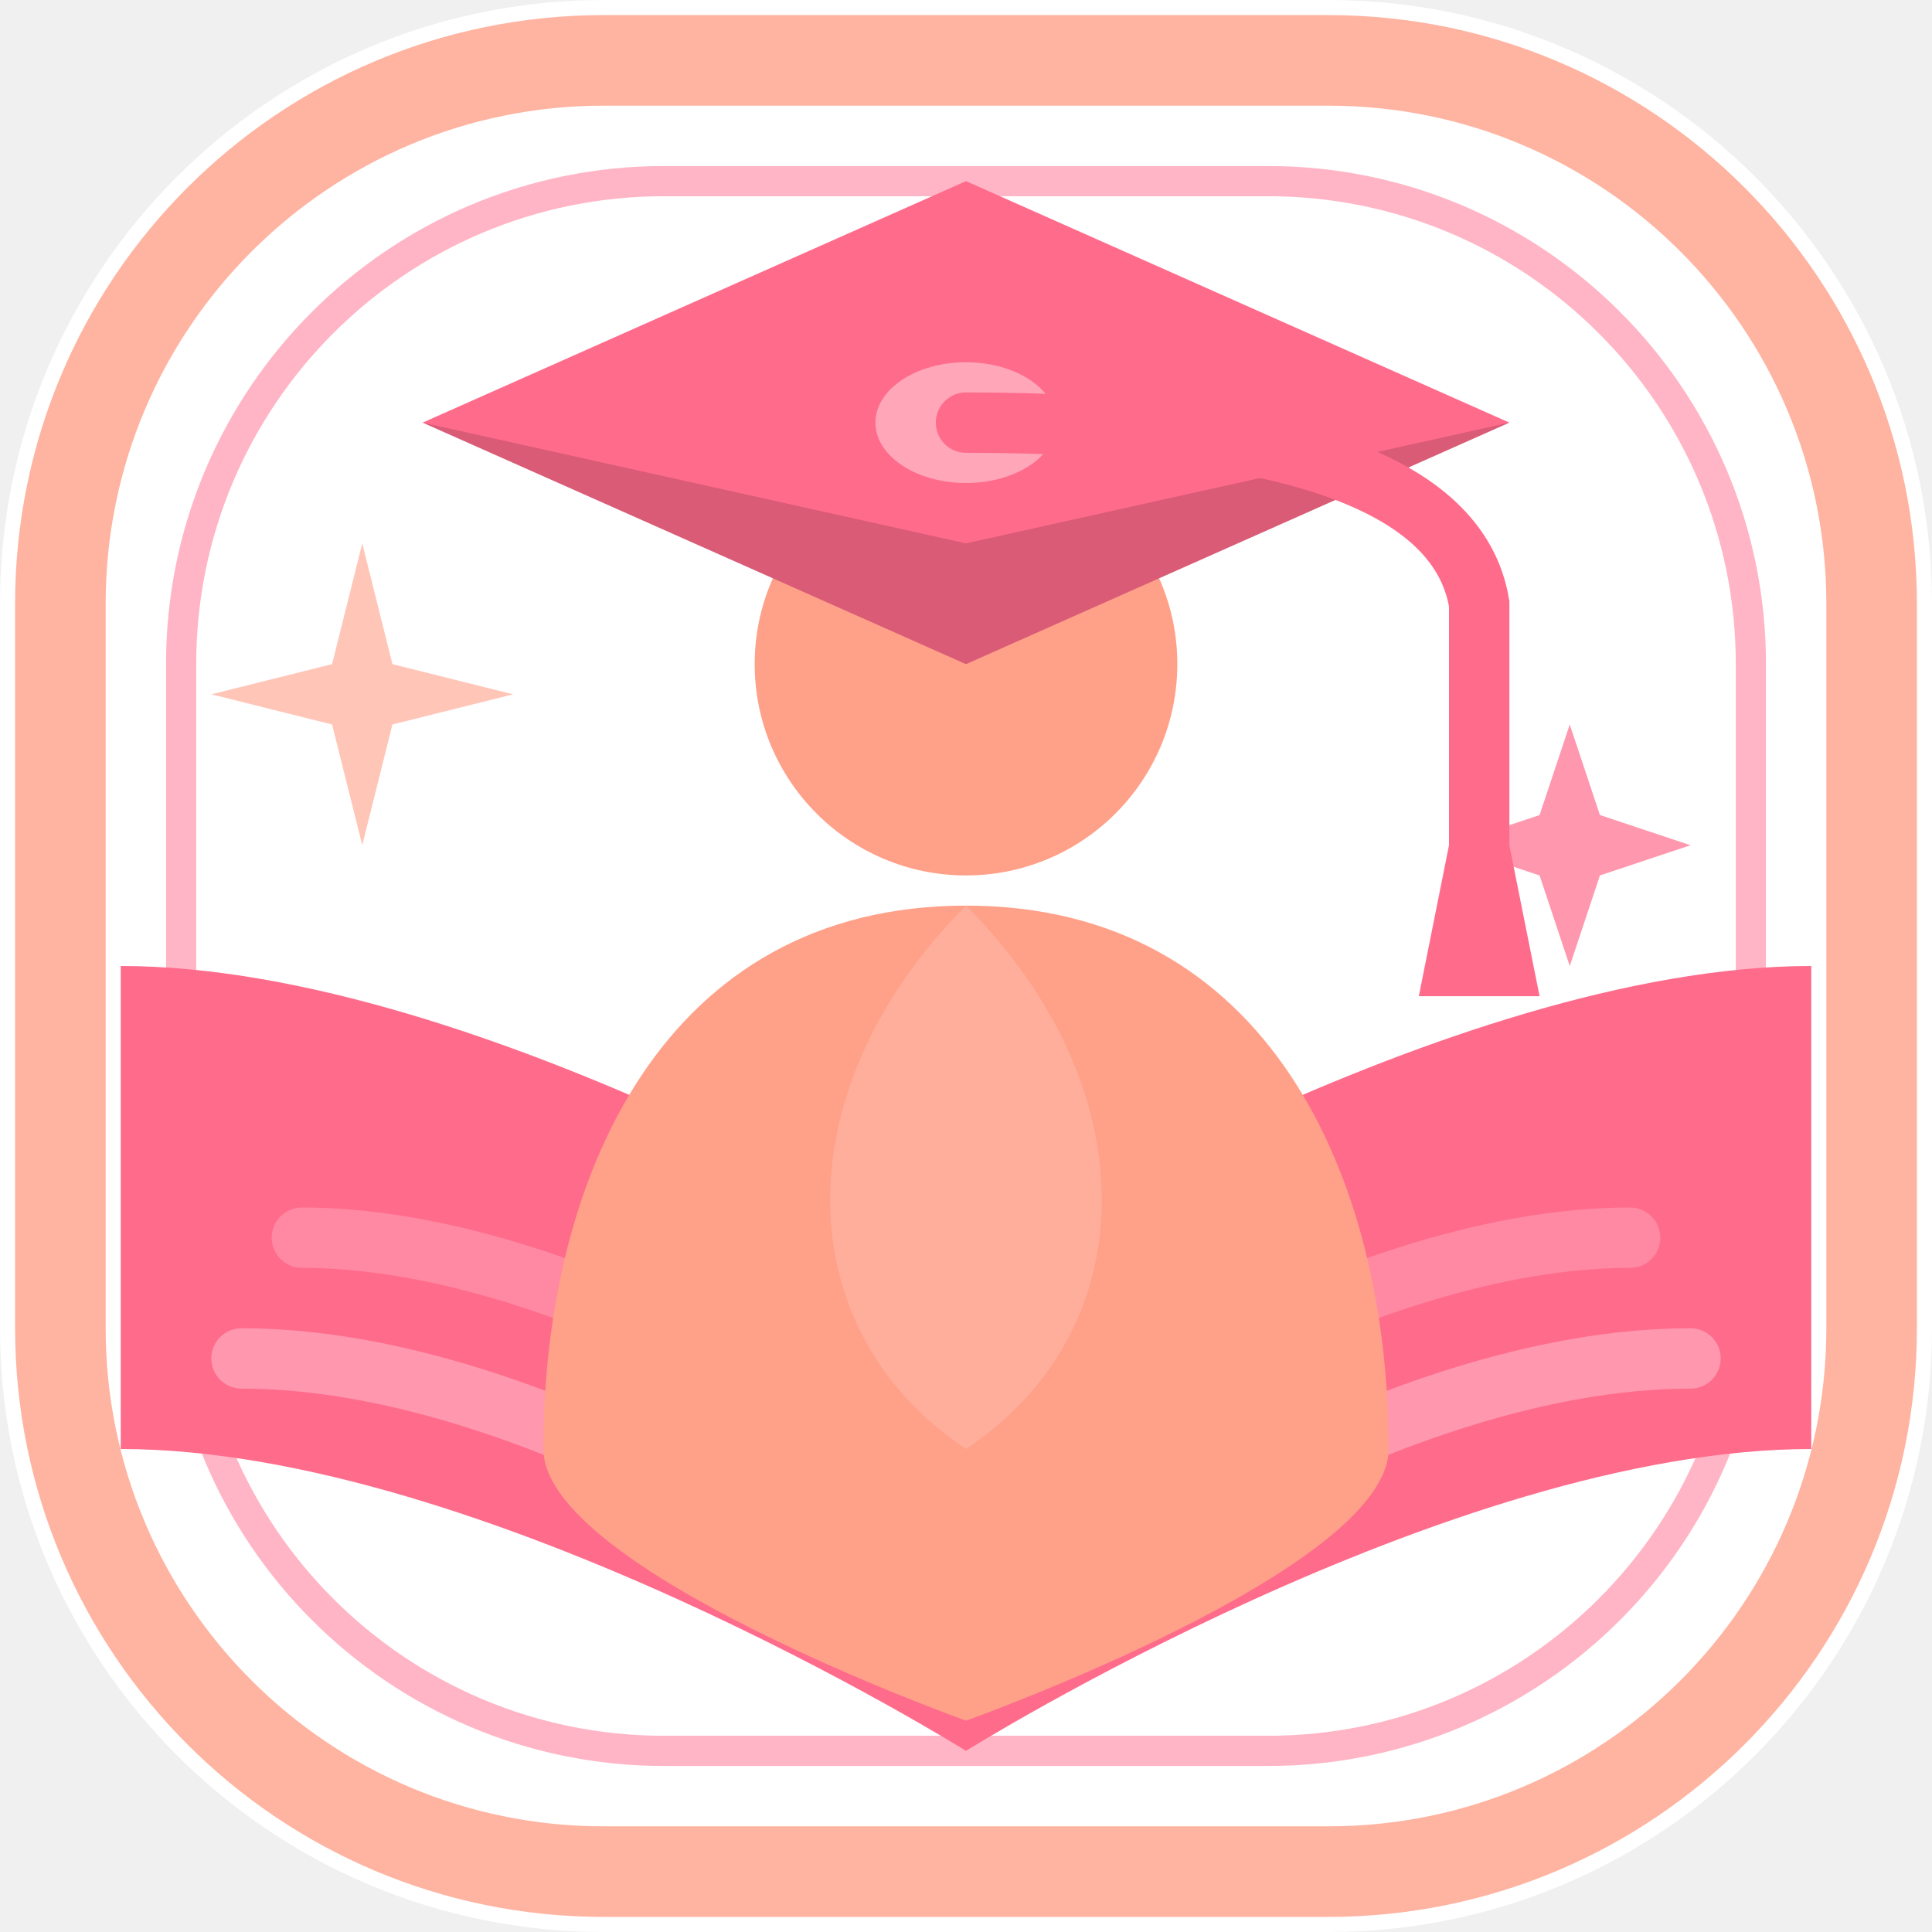
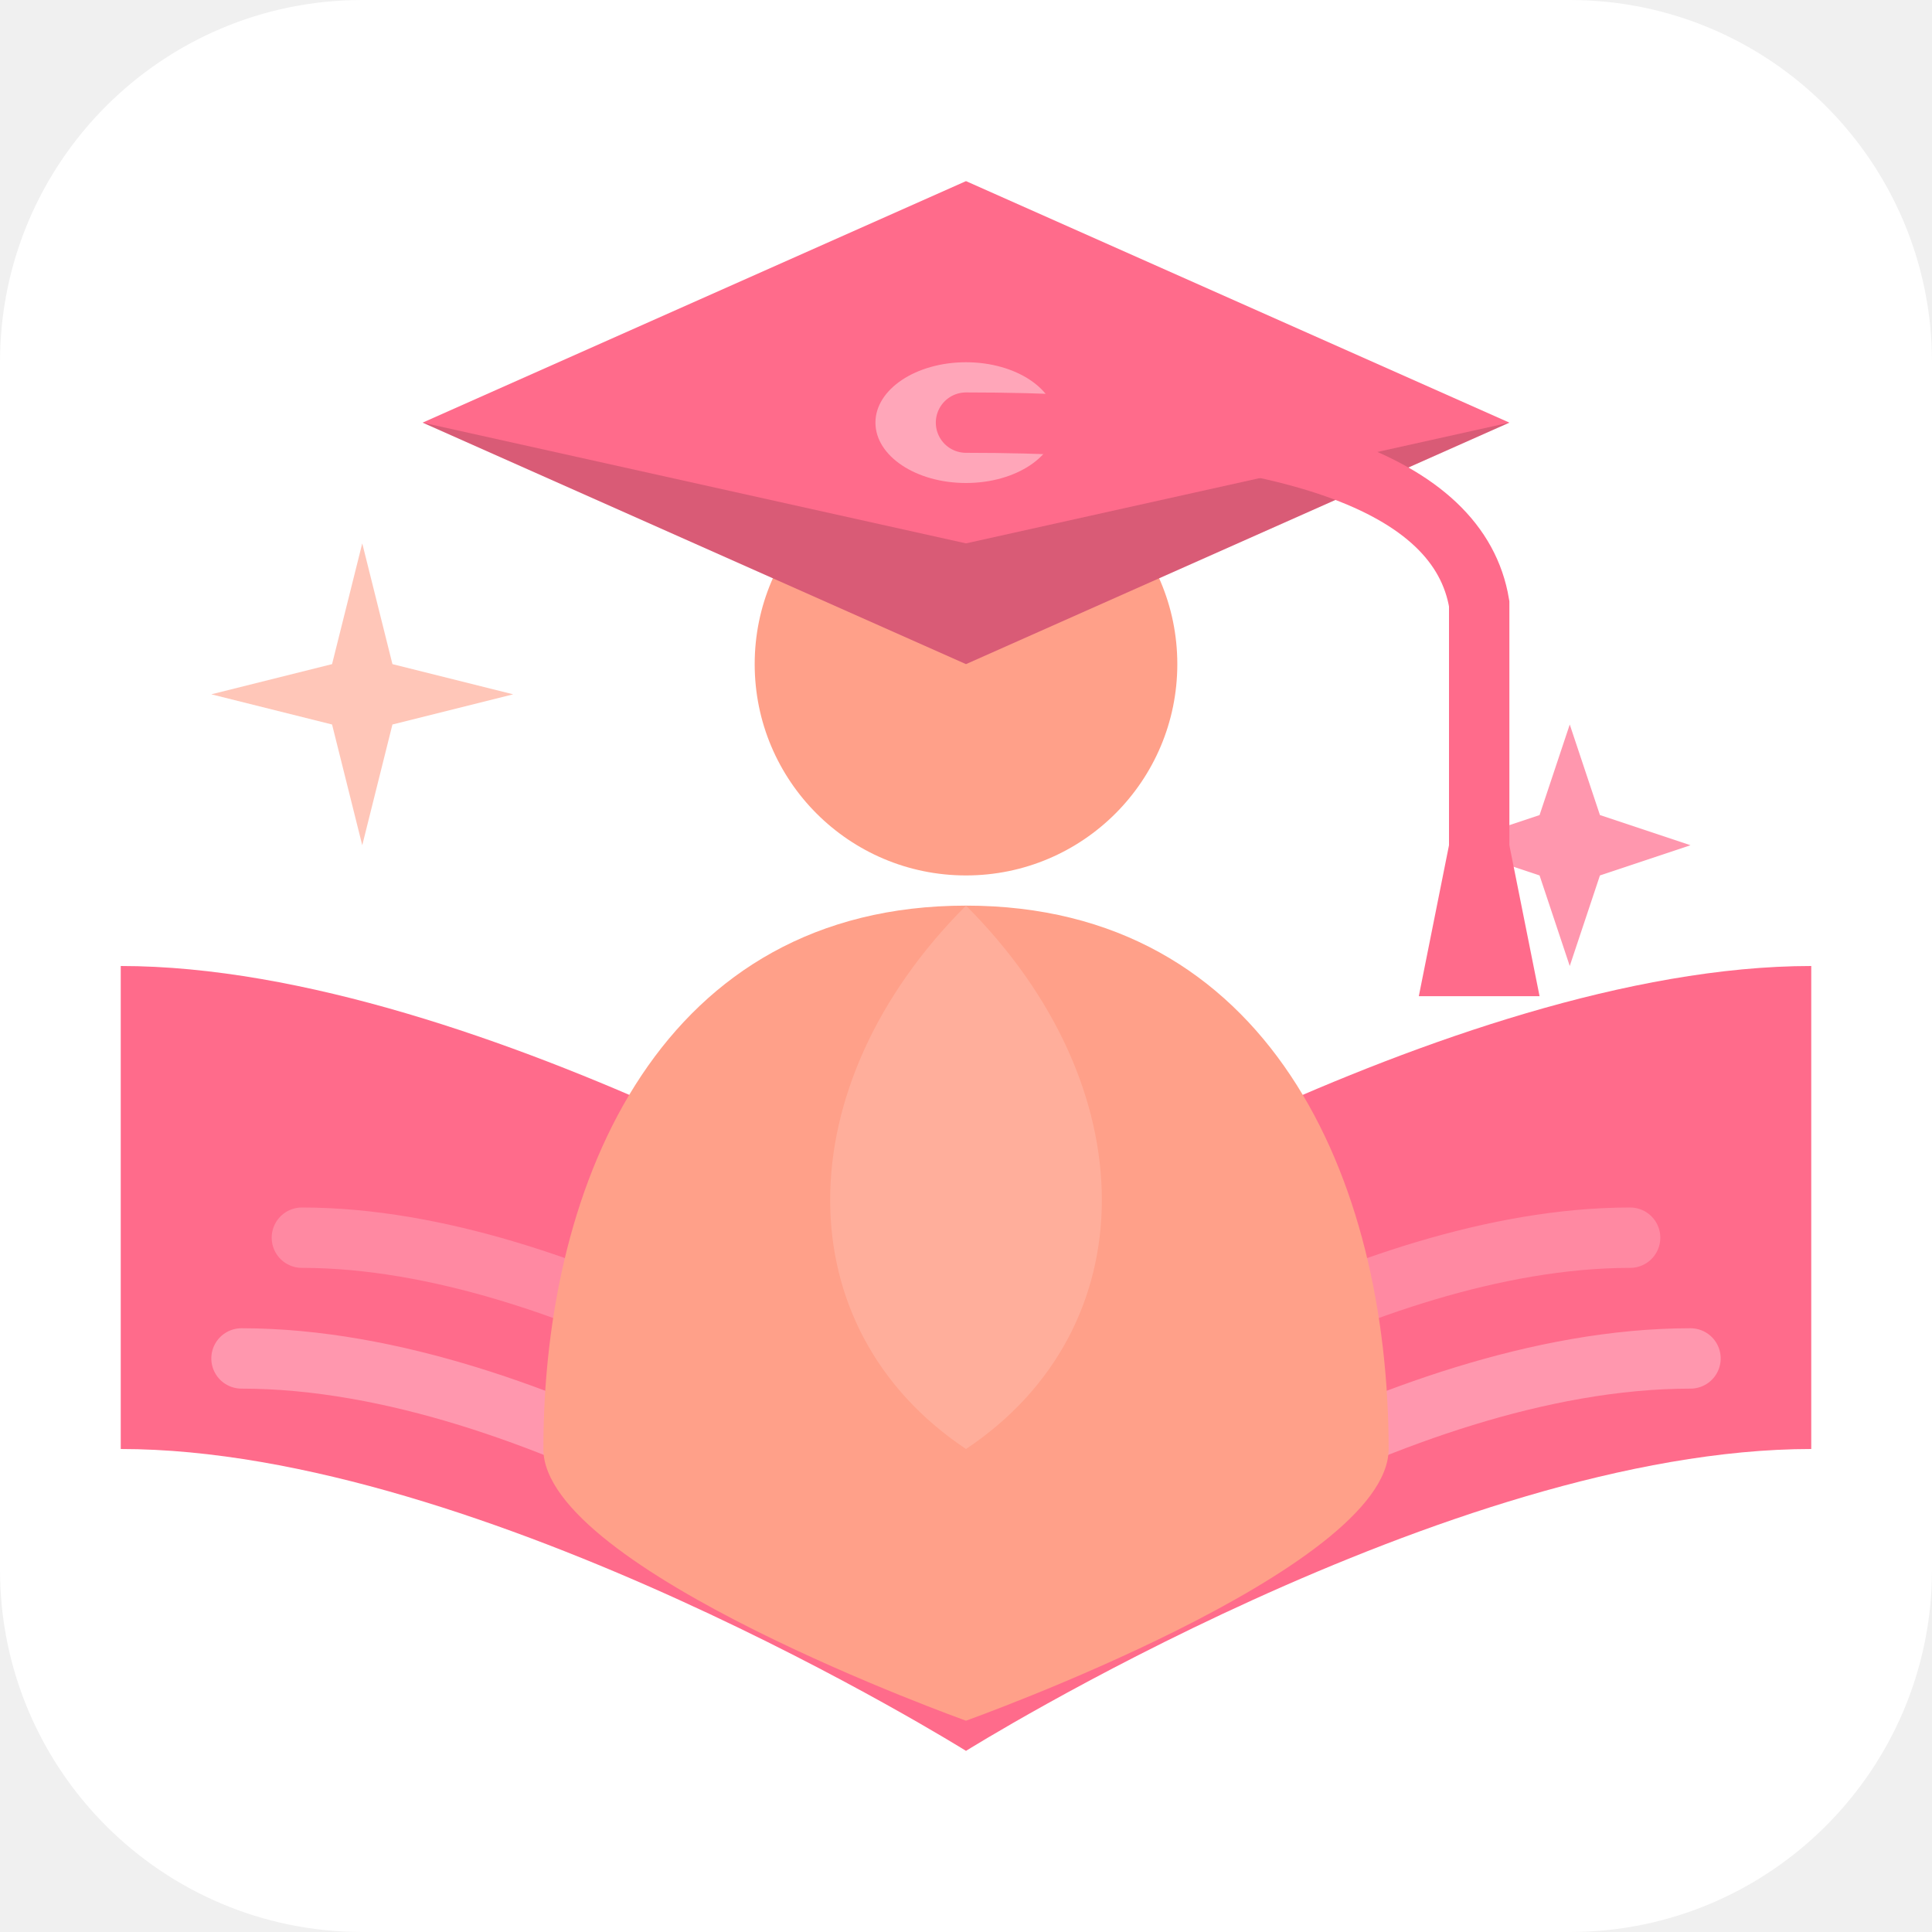
<svg xmlns="http://www.w3.org/2000/svg" viewBox="0 0 32 32" width="192" height="192" fill="none">
-   <rect width="32" height="32" rx="10" fill="#ffffff" />
-   <rect x="1" y="1" width="30" height="30" rx="9" fill="none" stroke="#FFA089" stroke-width="1.5" opacity="0.8" />
-   <rect x="3" y="3" width="26" height="26" rx="8" fill="none" stroke="#FF6B8B" stroke-width="0.5" opacity="0.5" />
+   <rect width="32" height="32" rx="6" fill="#ffffff" />
  <path d="M16 29C16 29 8 24 2 24V16C8 16 16 21 16 21C16 21 24 16 30 16V24C24 24 16 29 16 29Z" fill="#FF6B8B" />
  <path d="M4 22.5C9 22.5 14.5 26.5 14.5 26.5M28 22.5C23 22.5 17.5 26.5 17.5 26.5" stroke="#FFFFFF" stroke-width="1" stroke-linecap="round" opacity="0.3" />
  <path d="M5 20.5C9.5 20.5 14.5 24 14.5 24M27 20.5C22.5 20.5 17.5 24 17.5 24" stroke="#FFFFFF" stroke-width="1" stroke-linecap="round" opacity="0.2" />
  <path d="M6 9 L6.5 11 L8.5 11.5 L6.5 12 L6 14 L5.5 12 L3.5 11.5 L5.5 11 Z" fill="#FFA089" opacity="0.6" />
  <path d="M26 12 L26.5 13.5 L28 14 L26.5 14.5 L26 16 L25.5 14.5 L24 14 L25.5 13.5 Z" fill="#FF6B8B" opacity="0.7" />
  <circle cx="16" cy="11" r="3.5" fill="#FFA089" />
  <path d="M16 15C11 15 9 19.5 9 24C9 26 16 28.5 16 28.5C16 28.5 23 26 23 24C23 19.5 21 15 16 15Z" fill="#FFA089" />
  <path d="M16 15 C13 18 13 22 16 24 C19 22 19 18 16 15Z" fill="#FFFFFF" opacity="0.15" />
  <polygon points="16,3 7,7 16,11 25,7" fill="#FF6B8B" />
  <polygon points="7,7 16,11 25,7 16,9" fill="#000000" opacity="0.15" />
  <ellipse cx="16" cy="7" rx="1.5" ry="1" fill="#FFFFFF" opacity="0.4" />
  <path d="M16 7 Q24 7 24.5 10 V14" stroke="#FF6B8B" stroke-width="1" fill="none" stroke-linecap="round" />
  <polygon points="24,14 25,14 25.5,16.5 23.5,16.5" fill="#FF6B8B" />
</svg>
